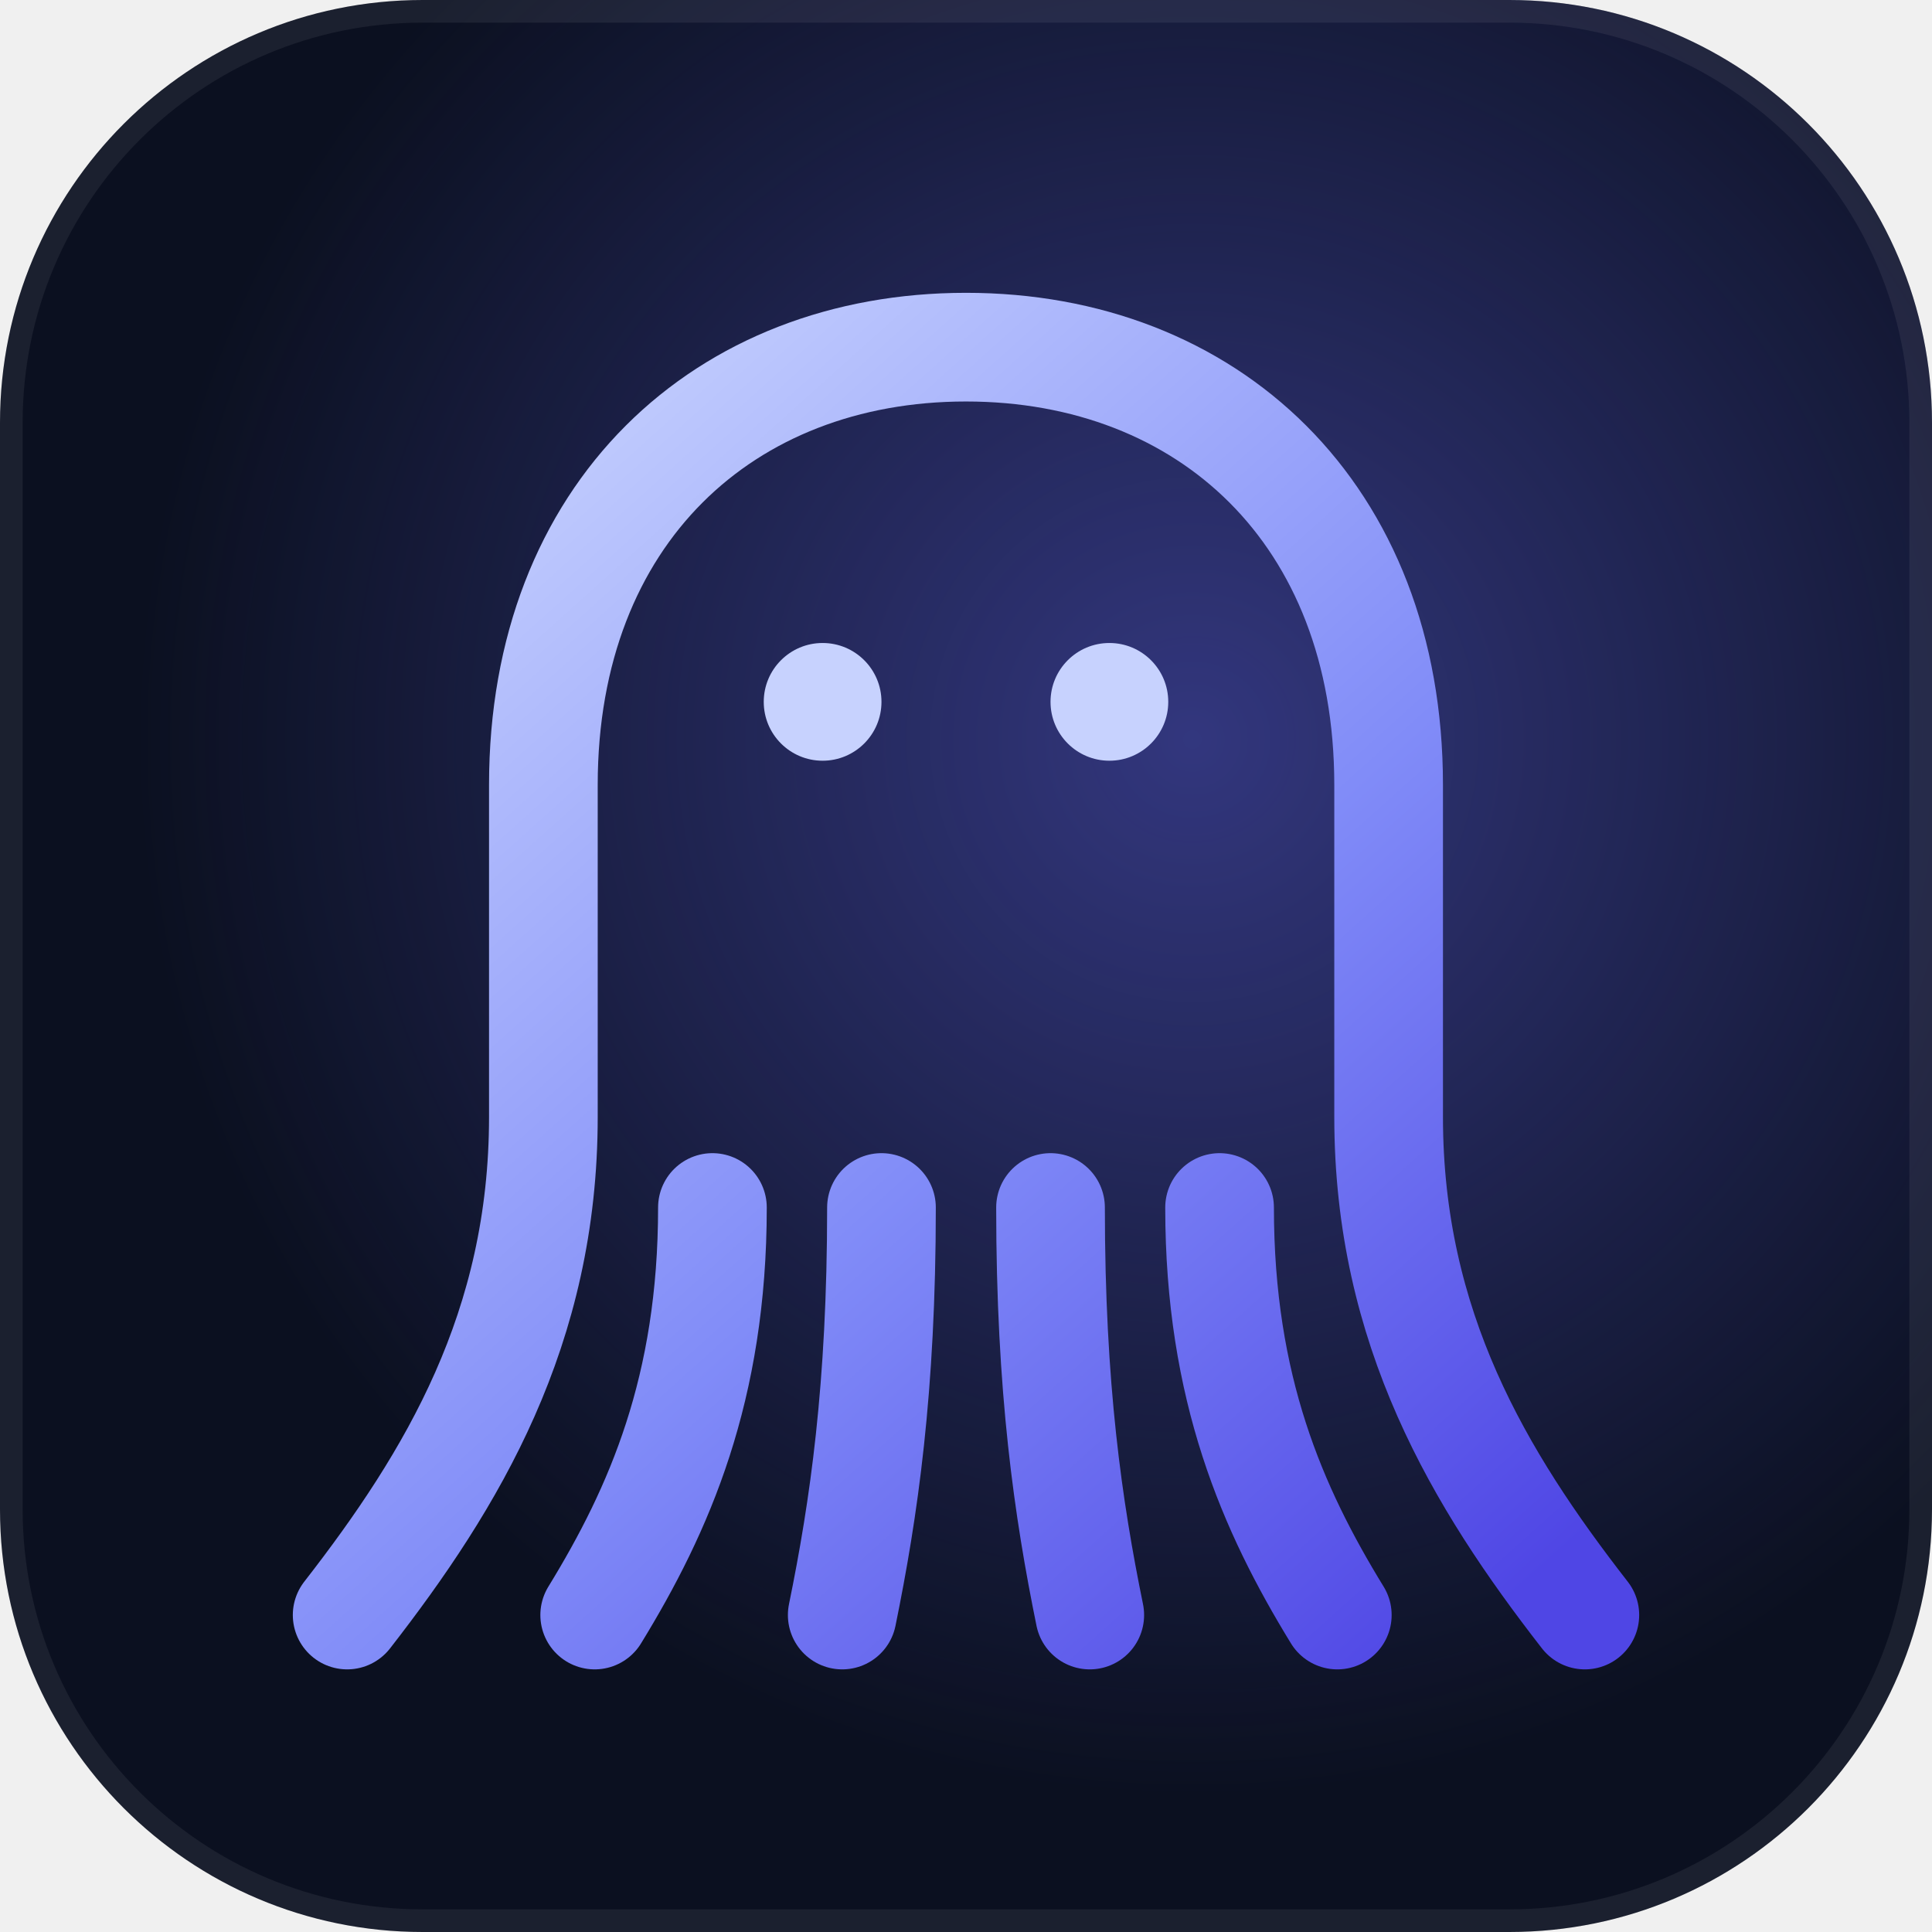
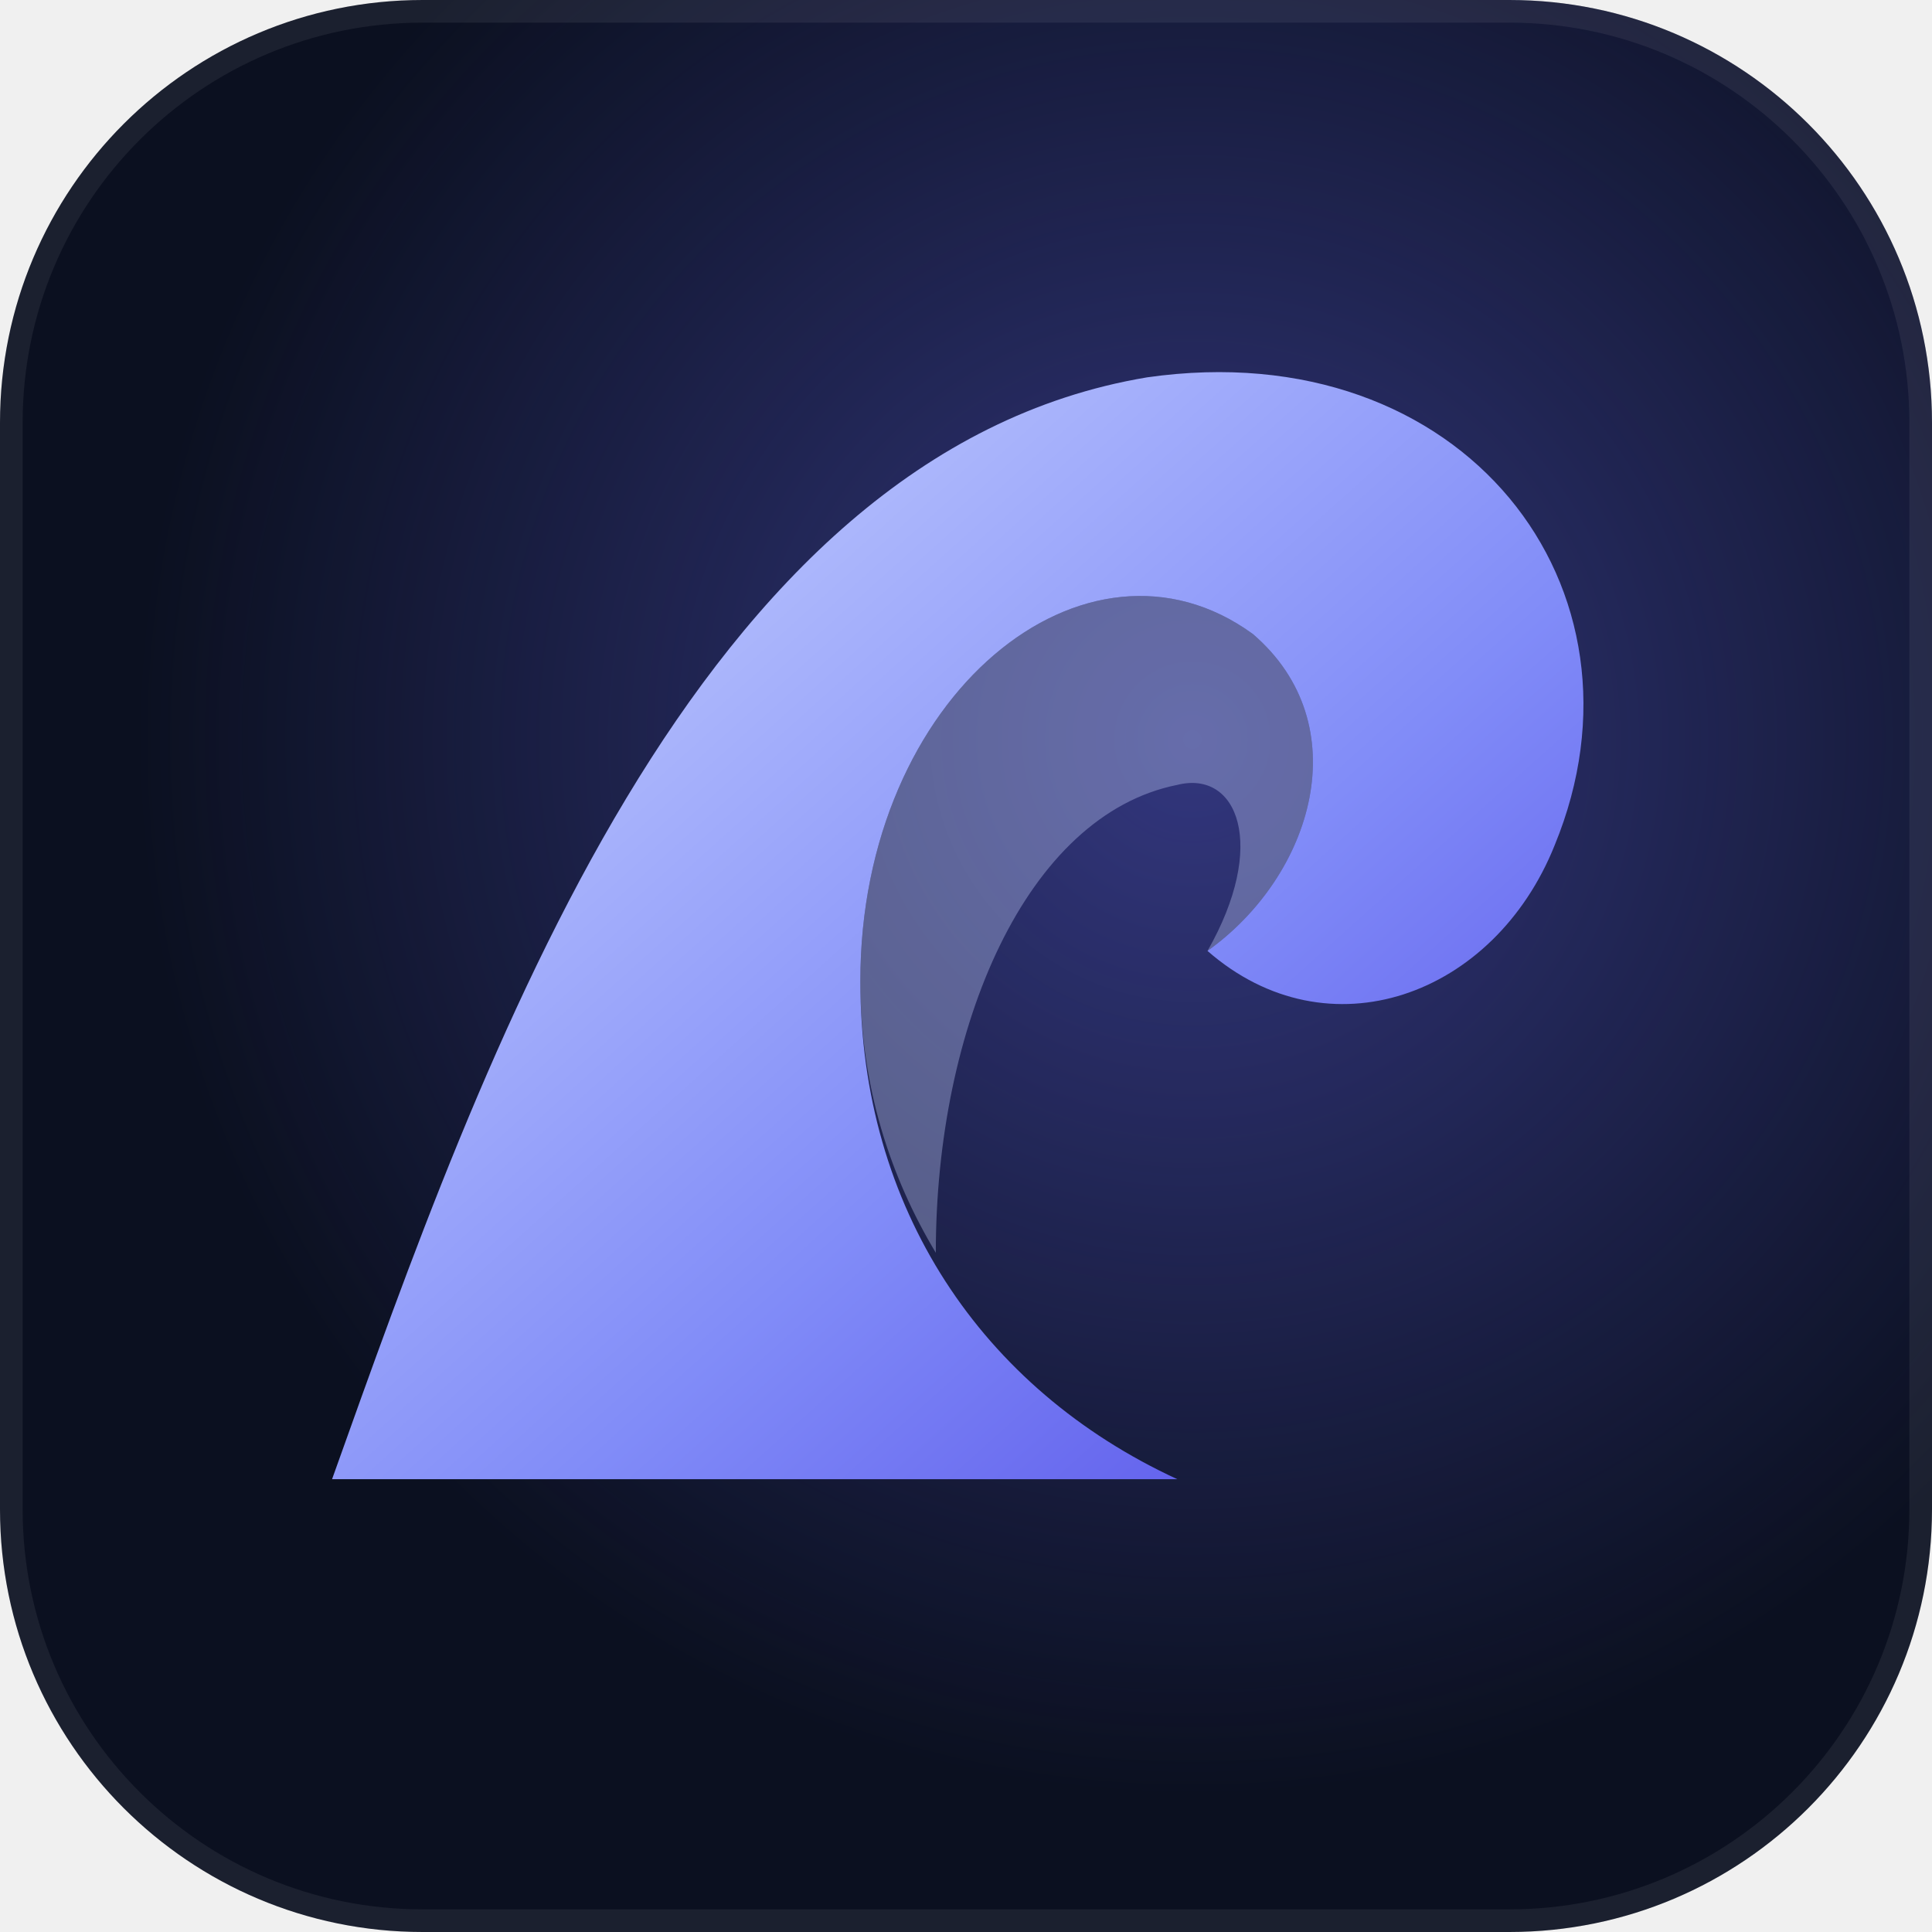
- <svg xmlns="http://www.w3.org/2000/svg" viewBox="0 0 128 128">
+ <svg xmlns="http://www.w3.org/2000/svg" viewBox="0 0 128.00 128.00" width="128" height="128">
  <defs>
-     <linearGradient id="g" gradientUnits="userSpaceOnUse" x1="30" y1="28" x2="100" y2="106">
+     <linearGradient id="g0" gradientUnits="userSpaceOnUse" x1="30" y1="28" x2="100" y2="106">
      <stop offset="0" stop-color="#c7d2fe" />
      <stop offset=".55" stop-color="#818cf8" />
      <stop offset="1" stop-color="#4f46e5" />
    </linearGradient>
    <radialGradient id="glow" gradientUnits="userSpaceOnUse" cx="79" cy="49" r="70">
      <stop offset="0" stop-color="#6366f1" stop-opacity=".45" />
      <stop offset="1" stop-color="#6366f1" stop-opacity="0" />
    </radialGradient>
  </defs>
  <rect width="128" height="128" rx="28" fill="#0b1020" />
  <rect width="128" height="128" rx="28" fill="url(#glow)" />
  <rect x=".75" y=".75" width="126.5" height="126.5" rx="27.25" fill="none" stroke="#fff" stroke-opacity=".07" stroke-width="1.5" />
-   <g fill="none" stroke="url(#g)" stroke-width="7.2" stroke-linecap="round" stroke-linejoin="round">
-     <path d="M23,107 C30,98 36,88 36,74 L36,52 C36,34 48,23 64,23 C80,23 92,34 92,52 L92,74 C92,88 98,98 105,107" />
-     <path d="M47.20,80 C47.20,92 43.69,100 39.40,107" />
-     <path d="M58.40,80 C58.40,92 57.23,100 55.80,107" />
-     <path d="M69.60,80 C69.60,92 70.77,100 72.20,107" />
-     <path d="M80.80,80 C80.80,92 84.31,100 88.60,107" />
+   <g transform="translate(2,-2)">
+     <path d="M20,100 C30,72 44,32 74,27 C95,24 108,41 101,58 C97,68 86,72 78,65 C85,60 88,50 81,44 C70,36 55,48 55,67 C55,82 63,94 76,100 Z" fill="url(#g0)" />
+     <path d="M78,65 C85,60 88,50 81,44 C70,36 55,48 55,67 C55,74 57,80 60,85 C60,70 66,56 76,54 C80,53 82,58 78,65 Z" fill="#c7d2fe" opacity=".35" />
  </g>
-   <circle cx="54.5" cy="46.5" r="3.9" fill="#c7d2fe" />
-   <circle cx="73.5" cy="46.5" r="3.9" fill="#c7d2fe" />
</svg>
